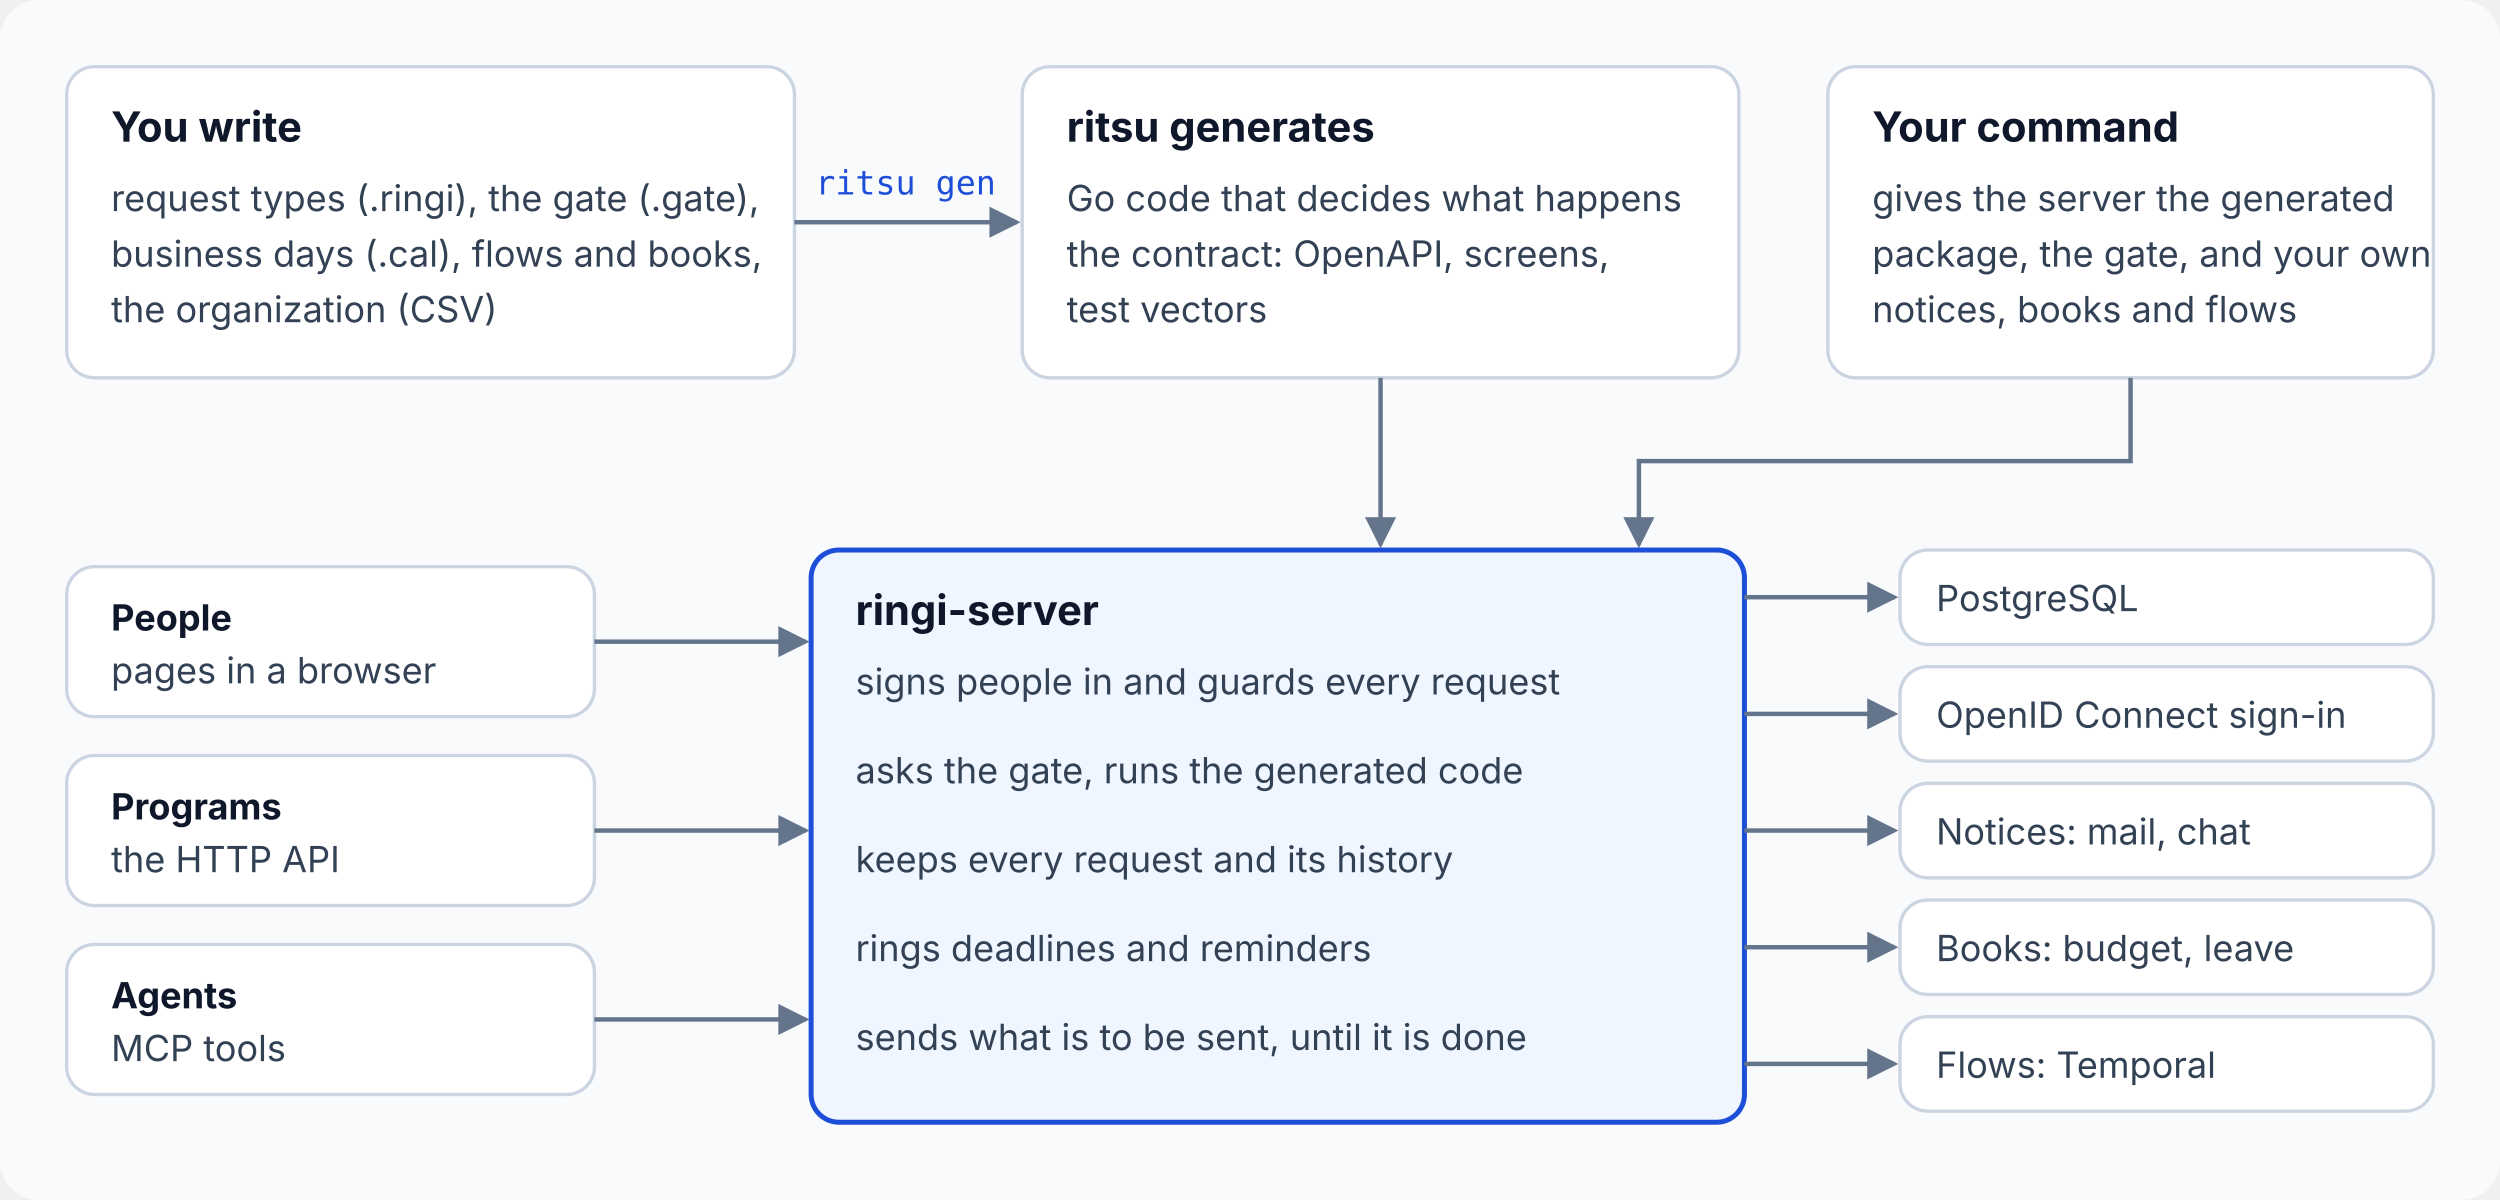
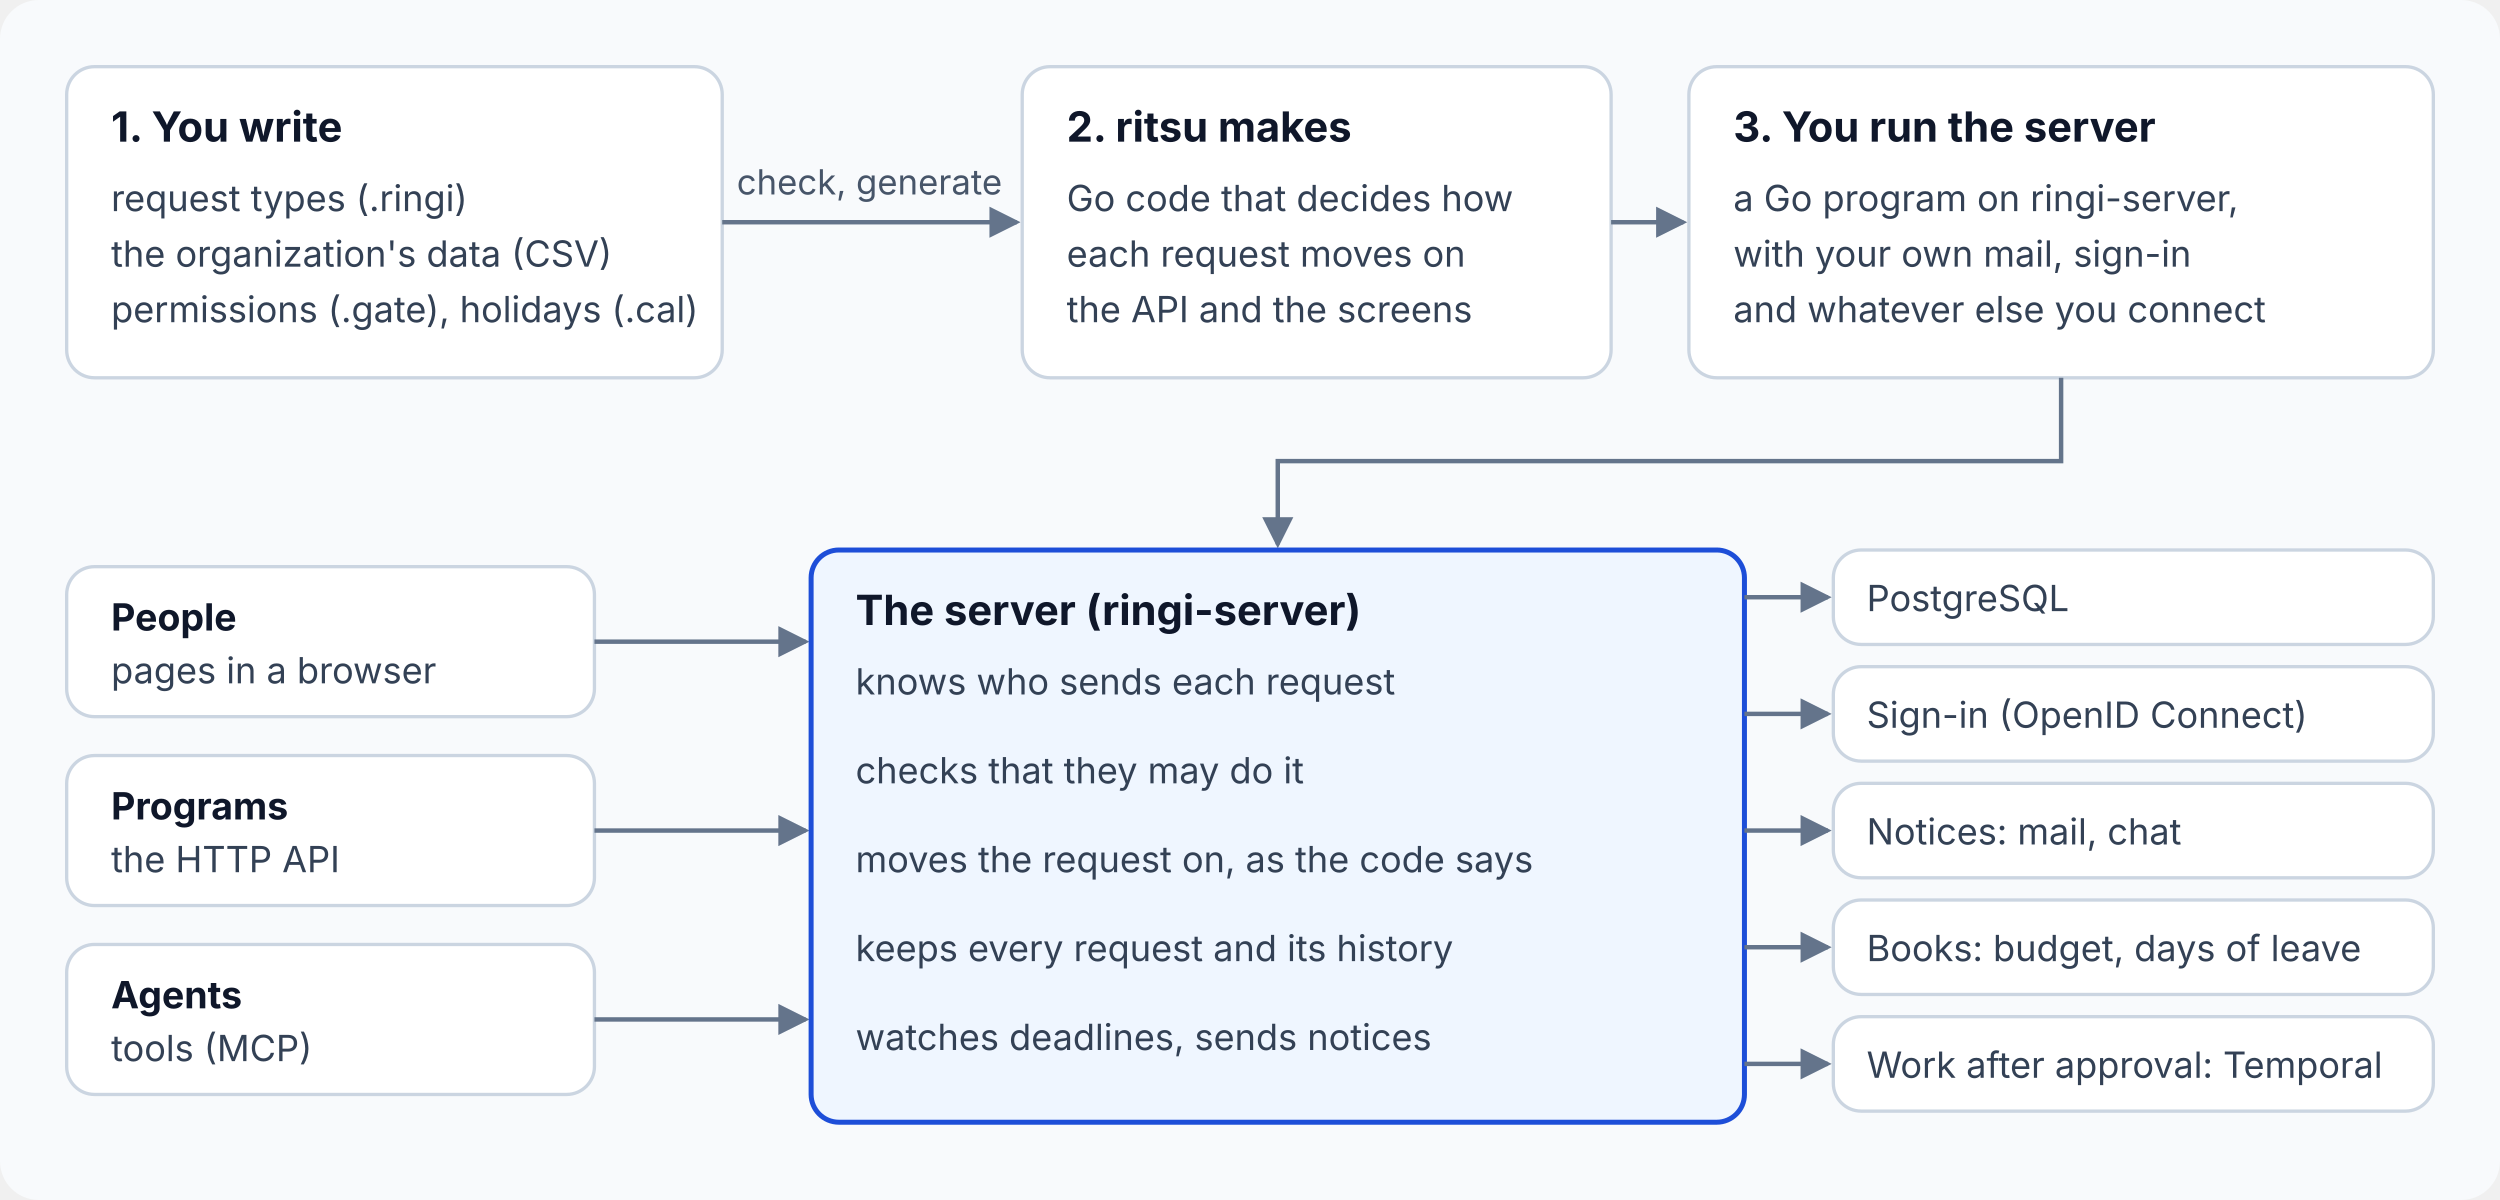
<svg xmlns="http://www.w3.org/2000/svg" width="900" height="432" viewBox="0 0 900 432" role="img" aria-labelledby="t d" lang="en">
  <style>
text { font-family: -apple-system, BlinkMacSystemFont, "Segoe UI", "Hiragino Sans", "Noto Sans JP", "Yu Gothic", sans-serif; font-size: 13px; fill: #334155; }
.h { font-weight: 700; font-size: 15px; fill: #0f172a; }
- .s { font-weight: 700; font-size: 13px; fill: #0f172a; }
+ .s { font-weight: 700; font-size: 13.5px; fill: #0f172a; }
+ .n { font-weight: 700; font-size: 14px; fill: #ffffff; }
.k { font-family: ui-monospace, SFMono-Regular, Menlo, monospace; font-size: 12px; fill: #1d4ed8; }
+ .l { font-size: 12.5px; fill: #475569; }
.ground { fill: #f8fafc; }
.box { fill: #ffffff; stroke: #cbd5e1; stroke-width: 1.2; }
.main { fill: #eff6ff; stroke: #1d4ed8; stroke-width: 1.8; }
+ .good { fill: #f0fdf4; stroke: #15803d; stroke-width: 1.4; }
+ .end { fill: #f1f5f9; stroke: #94a3b8; stroke-width: 1.2; }
+ .dot { fill: #1d4ed8; }
.arrow { stroke: #64748b; stroke-width: 1.6; fill: none; }
+ .back { stroke: #64748b; stroke-width: 1.4; fill: none; stroke-dasharray: 5 4; }
.head { fill: #64748b; }
@media (prefers-color-scheme: dark) {
- text { fill: #cbd5e1; } .h, .s { fill: #f1f5f9; } .k { fill: #93c5fd; }
+ text { fill: #cbd5e1; } .h, .s { fill: #f1f5f9; } .n { fill: #0f172a; } .k { fill: #93c5fd; } .l { fill: #cbd5e1; }
.ground { fill: #0f172a; } .box { fill: #1e293b; stroke: #475569; } .main { fill: #172554; stroke: #93c5fd; }
- .arrow { stroke: #94a3b8; } .head { fill: #94a3b8; }
+ .good { fill: #052e16; stroke: #4ade80; } .end { fill: #1e293b; stroke: #64748b; } .dot { fill: #93c5fd; }
+ .arrow, .back { stroke: #94a3b8; } .head { fill: #94a3b8; }
}
</style>
  <defs>
    <marker id="head" viewBox="0 0 8 8" refX="7" refY="4" markerWidth="7" markerHeight="7" orient="auto">
      <path class="head" d="M0 0L8 4L0 8Z" />
    </marker>
  </defs>
  <rect class="ground" width="900" height="432" rx="14" />
-   <rect class="box" x="24" y="24" width="262" height="112" rx="10" />
-   <text class="h" x="40" y="51" text-anchor="start">You write</text>
-   <text class="t" x="40" y="76" text-anchor="start">request types (.ringi), the gate (.gate),</text>
-   <text class="t" x="40" y="96" text-anchor="start">business days (.cal), flows and books,</text>
-   <text class="t" x="40" y="116" text-anchor="start">the organization (CSV)</text>
-   <path class="arrow" d="M286 80L366 80" marker-end="url(#head)" />
-   <text class="k" x="326" y="70" text-anchor="middle">ritsu gen</text>
-   <rect class="box" x="368" y="24" width="258" height="112" rx="10" />
-   <text class="h" x="384" y="51" text-anchor="start">ritsu generates</text>
-   <text class="t" x="384" y="76" text-anchor="start">Go code that decides what happens</text>
-   <text class="t" x="384" y="96" text-anchor="start">the contract: OpenAPI, screens,</text>
-   <text class="t" x="384" y="116" text-anchor="start">test vectors</text>
-   <rect class="box" x="658" y="24" width="218" height="112" rx="10" />
-   <text class="h" x="674" y="51" text-anchor="start">Your command</text>
-   <text class="t" x="674" y="76" text-anchor="start">gives the server the generated</text>
-   <text class="t" x="674" y="96" text-anchor="start">package, the gate, and your own</text>
-   <text class="t" x="674" y="116" text-anchor="start">notices, books and flows</text>
-   <path class="arrow" d="M497 136L497 196" marker-end="url(#head)" />
-   <path class="arrow" d="M767 136L767 166L590 166L590 196" marker-end="url(#head)" />
+   <rect class="box" x="24" y="24" width="236" height="112" rx="10" />
+   <text class="h" x="40" y="51" text-anchor="start">1. You write</text>
+   <text class="t" x="40" y="76" text-anchor="start">request types (.ringi)</text>
+   <text class="t" x="40" y="96" text-anchor="start">the organization's data (CSV)</text>
+   <text class="t" x="40" y="116" text-anchor="start">permissions (.gate), holidays (.cal)</text>
+   <path class="arrow" d="M260 80L366 80" marker-end="url(#head)" />
+   <text class="l" x="313" y="70" text-anchor="middle">check, generate</text>
+   <rect class="box" x="368" y="24" width="212" height="112" rx="10" />
+   <text class="h" x="384" y="51" text-anchor="start">2. ritsu makes</text>
+   <text class="t" x="384" y="76" text-anchor="start">Go code that decides how</text>
+   <text class="t" x="384" y="96" text-anchor="start">each request moves on</text>
+   <text class="t" x="384" y="116" text-anchor="start">the API and the screens</text>
+   <rect class="box" x="608" y="24" width="268" height="112" rx="10" />
+   <text class="h" x="624" y="51" text-anchor="start">3. You run the server</text>
+   <text class="t" x="624" y="76" text-anchor="start">a Go program on ringi-server,</text>
+   <text class="t" x="624" y="96" text-anchor="start">with your own mail, sign-in</text>
+   <text class="t" x="624" y="116" text-anchor="start">and whatever else you connect</text>
+   <path class="arrow" d="M580 80L606 80" marker-end="url(#head)" />
+   <path class="arrow" d="M742 136L742 166L460 166L460 196" marker-end="url(#head)" />
  <rect class="box" x="24" y="204" width="190" height="54" rx="10" />
  <text class="s" x="40" y="227" text-anchor="start">People</text>
  <text class="t" x="40" y="246" text-anchor="start">pages in a browser</text>
  <path class="arrow" d="M214 231L290 231" marker-end="url(#head)" />
  <rect class="box" x="24" y="272" width="190" height="54" rx="10" />
  <text class="s" x="40" y="295" text-anchor="start">Programs</text>
  <text class="t" x="40" y="314" text-anchor="start">the HTTP API</text>
  <path class="arrow" d="M214 299L290 299" marker-end="url(#head)" />
  <rect class="box" x="24" y="340" width="190" height="54" rx="10" />
  <text class="s" x="40" y="363" text-anchor="start">Agents</text>
-   <text class="t" x="40" y="382" text-anchor="start">MCP tools</text>
+   <text class="t" x="40" y="382" text-anchor="start">tools (MCP)</text>
  <path class="arrow" d="M214 367L290 367" marker-end="url(#head)" />
  <rect class="main" x="292" y="198" width="336" height="206" rx="10" />
-   <text class="h" x="308" y="225" text-anchor="start">ringi-server</text>
-   <text class="t" x="308" y="250" text-anchor="start">signs people in and guards every request</text>
-   <text class="t" x="308" y="282" text-anchor="start">asks the gate, runs the generated code</text>
-   <text class="t" x="308" y="314" text-anchor="start">keeps every request and its history</text>
-   <text class="t" x="308" y="346" text-anchor="start">rings deadlines and reminders</text>
-   <text class="t" x="308" y="378" text-anchor="start">sends what is to be sent, until it is done</text>
-   <rect class="box" x="684" y="198" width="192" height="34" rx="10" />
-   <text class="t" x="697" y="220" text-anchor="start">PostgreSQL</text>
-   <path class="arrow" d="M628 215L682 215" marker-end="url(#head)" />
-   <rect class="box" x="684" y="240" width="192" height="34" rx="10" />
-   <text class="t" x="697" y="262" text-anchor="start">OpenID Connect sign-in</text>
-   <path class="arrow" d="M628 257L682 257" marker-end="url(#head)" />
-   <rect class="box" x="684" y="282" width="192" height="34" rx="10" />
-   <text class="t" x="697" y="304" text-anchor="start">Notices: mail, chat</text>
-   <path class="arrow" d="M628 299L682 299" marker-end="url(#head)" />
-   <rect class="box" x="684" y="324" width="192" height="34" rx="10" />
-   <text class="t" x="697" y="346" text-anchor="start">Books: budget, leave</text>
-   <path class="arrow" d="M628 341L682 341" marker-end="url(#head)" />
-   <rect class="box" x="684" y="366" width="192" height="34" rx="10" />
-   <text class="t" x="697" y="388" text-anchor="start">Flows: Temporal</text>
-   <path class="arrow" d="M628 383L682 383" marker-end="url(#head)" />
+   <text class="h" x="308" y="225" text-anchor="start">The server (ringi-server)</text>
+   <text class="t" x="308" y="250" text-anchor="start">knows who sends each request</text>
+   <text class="t" x="308" y="282" text-anchor="start">checks that they may do it</text>
+   <text class="t" x="308" y="314" text-anchor="start">moves the request on, as the code says</text>
+   <text class="t" x="308" y="346" text-anchor="start">keeps every request and its history</text>
+   <text class="t" x="308" y="378" text-anchor="start">watches deadlines, sends notices</text>
+   <rect class="box" x="660" y="198" width="216" height="34" rx="10" />
+   <text class="t" x="672" y="220" text-anchor="start">PostgreSQL</text>
+   <path class="arrow" d="M628 215L658 215" marker-end="url(#head)" />
+   <rect class="box" x="660" y="240" width="216" height="34" rx="10" />
+   <text class="t" x="672" y="262" text-anchor="start">Sign-in (OpenID Connect)</text>
+   <path class="arrow" d="M628 257L658 257" marker-end="url(#head)" />
+   <rect class="box" x="660" y="282" width="216" height="34" rx="10" />
+   <text class="t" x="672" y="304" text-anchor="start">Notices: mail, chat</text>
+   <path class="arrow" d="M628 299L658 299" marker-end="url(#head)" />
+   <rect class="box" x="660" y="324" width="216" height="34" rx="10" />
+   <text class="t" x="672" y="346" text-anchor="start">Books: budget, days of leave</text>
+   <path class="arrow" d="M628 341L658 341" marker-end="url(#head)" />
+   <rect class="box" x="660" y="366" width="216" height="34" rx="10" />
+   <text class="t" x="672" y="388" text-anchor="start">Work after approval: Temporal</text>
+   <path class="arrow" d="M628 383L658 383" marker-end="url(#head)" />
</svg>
